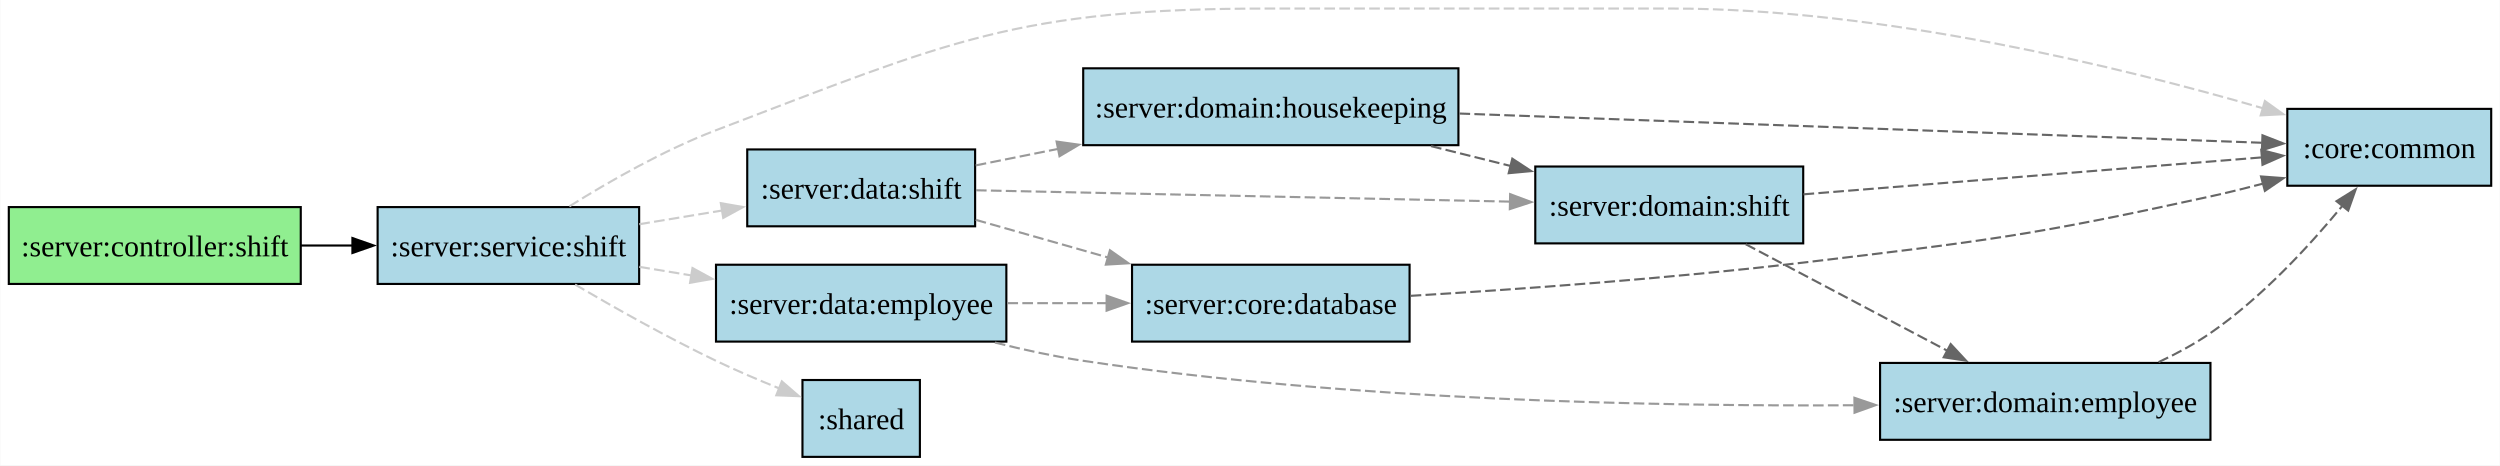
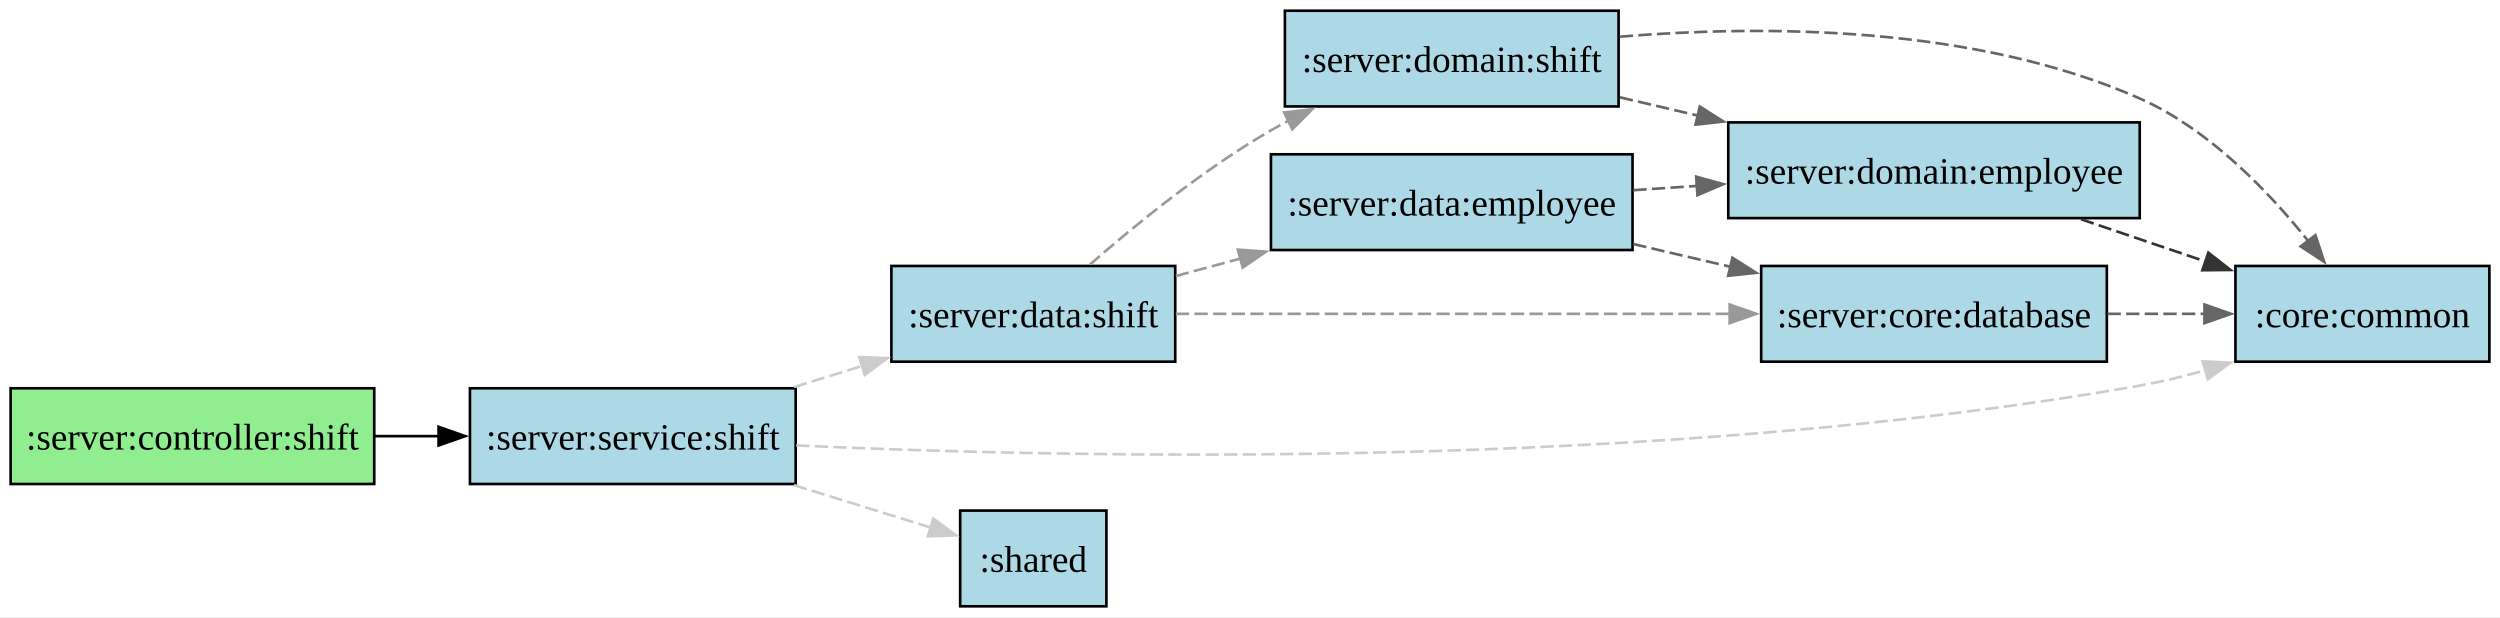
- <svg xmlns="http://www.w3.org/2000/svg" width="1171pt" height="218pt" viewBox="0 0 1170.75 218">
+ <svg xmlns="http://www.w3.org/2000/svg" width="940pt" height="232pt" viewBox="0 0 940.25 232">
  <g class="graph">
-     <path fill="#fff" d="M0 218V0h1170.75v218z" />
+     <path fill="#fff" d="M0 232V0h940.25v232z" />
    <g class="node">
-       <path fill="#90ee90" stroke="#000" d="M140.75 97H4v36h136.75z" />
-       <text x="68.38" y="-93.95" font-family="Times New Roman,serif" font-size="14" text-anchor="middle" transform="translate(4 214)">:server:controller:shift</text>
+       <path fill="#90ee90" stroke="#000" d="M140.75 146H4v36h136.75z" />
+       <text x="68.38" y="-58.95" font-family="Times New Roman,serif" font-size="14" text-anchor="middle" transform="translate(4 228)">:server:controller:shift</text>
    </g>
    <g class="node">
-       <path fill="#add8e6" stroke="#000" d="M299.25 97h-122.5v36h122.5z" />
-       <text x="234" y="-93.95" font-family="Times New Roman,serif" font-size="14" text-anchor="middle" transform="translate(4 214)">:server:service:shift</text>
+       <path fill="#add8e6" stroke="#000" d="M299.25 146h-122.5v36h122.5z" />
+       <text x="234" y="-58.95" font-family="Times New Roman,serif" font-size="14" text-anchor="middle" transform="translate(4 228)">:server:service:shift</text>
    </g>
    <g stroke="#000" class="edge">
-       <path fill="none" d="M140.87 115h24.3" />
-       <path d="m164.95 111.5 10 3.5-10 3.5z" />
+       <path fill="none" d="M140.87 164h24.3" />
+       <path d="m164.95 160.5 10 3.5-10 3.5z" />
    </g>
    <g class="node">
-       <path fill="#add8e6" stroke="#000" d="M1166.75 51h-95.5v36h95.5z" />
-       <text x="1115" y="-139.95" font-family="Times New Roman,serif" font-size="14" text-anchor="middle" transform="translate(4 214)">:core:common</text>
+       <path fill="#add8e6" stroke="#000" d="M608.75 4h-125.5v36h125.5z" />
+       <text x="542" y="-200.95" font-family="Times New Roman,serif" font-size="14" text-anchor="middle" transform="translate(4 228)">:server:domain:shift</text>
+     </g>
+     <g class="node">
+       <path fill="#add8e6" stroke="#000" d="M804.75 46H650v36h154.75z" />
+       <text x="723.38" y="-158.95" font-family="Times New Roman,serif" font-size="14" text-anchor="middle" transform="translate(4 228)">:server:domain:employee</text>
+     </g>
+     <g stroke="#666" class="edge">
+       <path fill="none" stroke-dasharray="5,2" d="M609.23 36.57c9.49 2.22 19.42 4.55 29.33 6.87" />
+       <path fill="#666" d="m639.29 40.02 8.94 5.68-10.53 1.13z" />
+     </g>
+     <g class="node">
+       <path fill="#add8e6" stroke="#000" d="M936.25 100h-95.5v36h95.5z" />
+       <text x="884.5" y="-104.95" font-family="Times New Roman,serif" font-size="14" text-anchor="middle" transform="translate(4 228)">:core:common</text>
+     </g>
+     <g stroke="#666" class="edge">
+       <path fill="none" stroke-dasharray="5,2" d="M609.2 13.77C663.26 9.32 742.44 9.44 804.75 37c25.95 11.48 48.44 34.92 63.4 53.65" />
+       <path fill="#666" d="m870.83 88.39 3.31 10.07-8.86-5.8z" />
+     </g>
+     <g stroke="#333" class="edge">
+       <path fill="none" stroke-dasharray="5,2" d="M782.69 82.43c15.07 5.12 31.49 10.69 46.76 15.87" />
+       <path fill="#333" d="m830.56 94.98 8.34 6.53-10.59.1z" />
+     </g>
+     <g class="node">
+       <path fill="#add8e6" stroke="#000" d="M442 100H335.25v36H442z" />
+       <text x="384.62" y="-104.95" font-family="Times New Roman,serif" font-size="14" text-anchor="middle" transform="translate(4 228)">:server:data:shift</text>
    </g>
    <g stroke="#ccc" class="edge">
-       <path fill="none" stroke-dasharray="5,2" d="M266.57 96.65c18.69-11.7 44.33-26.36 68.68-35.65C445.33 19.02 476.31 4 594.12 4h188.63c98.64 0 210.67 27.45 277.02 46.68" />
-       <path fill="#ccc" d="m1060.75 47.32 8.61 6.18-10.58.54z" />
+       <path fill="none" stroke-dasharray="5,2" d="M298.6 145.56c8.51-2.64 17.3-5.36 25.88-8.02" />
+       <path fill="#ccc" d="m323.18 134.28 10.58.39-8.51 6.3z" />
+     </g>
+     <g stroke="#ccc" class="edge">
+       <path fill="none" stroke-dasharray="5,2" d="M299.45 167.5c104.11 4.8 323.59 9.53 505.3-22.5 8.08-1.42 16.46-3.46 24.64-5.78" />
+       <path fill="#ccc" d="m828.35 135.87 10.59.47-8.56 6.24z" />
    </g>
    <g class="node">
-       <path fill="#add8e6" stroke="#000" d="M471.25 124h-136v36h136z" />
-       <text x="399.25" y="-66.95" font-family="Times New Roman,serif" font-size="14" text-anchor="middle" transform="translate(4 214)">:server:data:employee</text>
+       <path fill="#add8e6" stroke="#000" d="M416.12 192h-55v36h55z" />
+       <text x="384.62" y="-12.95" font-family="Times New Roman,serif" font-size="14" text-anchor="middle" transform="translate(4 228)">:shared</text>
    </g>
    <g stroke="#ccc" class="edge">
-       <path fill="none" stroke-dasharray="5,2" d="M299.32 124.98c8 1.32 16.28 2.69 24.53 4.05" />
-       <path fill="#ccc" d="m324.24 125.55 9.29 5.08-10.43 1.83z" />
+       <path fill="none" stroke-dasharray="5,2" d="M298.6 182.44c17.41 5.4 35.95 11.13 51.58 15.97" />
+       <path fill="#ccc" d="m351.02 195.01 8.52 6.3-10.59.38z" />
+     </g>
+     <g stroke="#999" class="edge">
+       <path fill="none" stroke-dasharray="5,2" d="M409.87 99.51c17.19-15.03 43-36.02 68.13-50.51 2.16-1.25 4.39-2.46 6.67-3.65" />
+       <path fill="#999" d="m482.98 42.28 10.53-1.23-7.46 7.53z" />
    </g>
    <g class="node">
-       <path fill="#add8e6" stroke="#000" d="M456.62 70H349.88v36h106.74z" />
-       <text x="399.25" y="-120.95" font-family="Times New Roman,serif" font-size="14" text-anchor="middle" transform="translate(4 214)">:server:data:shift</text>
+       <path fill="#add8e6" stroke="#000" d="M792.38 100h-130v36h130z" />
+       <text x="723.38" y="-104.95" font-family="Times New Roman,serif" font-size="14" text-anchor="middle" transform="translate(4 228)">:server:core:database</text>
    </g>
-     <g stroke="#ccc" class="edge">
-       <path fill="none" stroke-dasharray="5,2" d="M299.32 105.02c12.72-2.1 26.18-4.33 39.02-6.45" />
-       <path fill="#ccc" d="m337.5 95.16 10.44 1.82-9.3 5.09z" />
+     <g stroke="#999" class="edge">
+       <path fill="none" stroke-dasharray="5,2" d="M442.24 118H650.9" />
+       <path fill="#999" d="m650.53 114.5 10 3.5-10 3.5z" />
    </g>
    <g class="node">
-       <path fill="#add8e6" stroke="#000" d="M430.75 178h-55v36h55z" />
-       <text x="399.25" y="-12.95" font-family="Times New Roman,serif" font-size="14" text-anchor="middle" transform="translate(4 214)">:shared</text>
+       <path fill="#add8e6" stroke="#000" d="M614 58H478v36h136z" />
+       <text x="542" y="-146.95" font-family="Times New Roman,serif" font-size="14" text-anchor="middle" transform="translate(4 228)">:server:data:employee</text>
    </g>
-     <g stroke="#ccc" class="edge">
-       <path fill="none" stroke-dasharray="5,2" d="M269.25 133.29c18.69 10.97 43.37 24.86 66 35.71 9.45 4.53 19.87 8.98 29.61 12.92" />
-       <path fill="#ccc" d="m366.08 178.64 8.01 6.93-10.59-.42z" />
-     </g>
-     <g class="node">
-       <path fill="#add8e6" stroke="#000" d="M683 32H507.25v36H683z" />
-       <text x="591.12" y="-158.95" font-family="Times New Roman,serif" font-size="14" text-anchor="middle" transform="translate(4 214)">:server:domain:housekeeping</text>
+     <g stroke="#999" class="edge">
+       <path fill="none" stroke-dasharray="5,2" d="M442.23 103.78c7.89-2.13 16.18-4.37 24.47-6.61" />
+       <path fill="#999" d="m465.55 93.85 10.57.77-8.74 5.99z" />
    </g>
    <g stroke="#666" class="edge">
-       <path fill="none" stroke-dasharray="5,2" d="M683.48 53.18c106.85 3.89 284.78 10.37 376.27 13.7" />
-       <path fill="#666" d="m1059.62 63.37 9.86 3.86-10.12 3.14z" />
-     </g>
-     <g class="node">
-       <path fill="#add8e6" stroke="#000" d="M844.5 78H719v36h125.5z" />
-       <text x="777.75" y="-112.95" font-family="Times New Roman,serif" font-size="14" text-anchor="middle" transform="translate(4 214)">:server:domain:shift</text>
+       <path fill="none" stroke-dasharray="5,2" d="M792.64 118h36.76" />
+       <path fill="#666" d="m829.1 114.5 10 3.5-10 3.5z" />
    </g>
    <g stroke="#666" class="edge">
-       <path fill="none" stroke-dasharray="5,2" d="M670.16 68.44c12.28 3.07 25.02 6.24 37.3 9.3" />
-       <path fill="#666" d="m708.24 74.33 8.86 5.81-10.55.98z" />
-     </g>
-     <g class="node">
-       <path fill="#add8e6" stroke="#000" d="M660.12 124h-130v36h130z" />
-       <text x="591.12" y="-66.95" font-family="Times New Roman,serif" font-size="14" text-anchor="middle" transform="translate(4 214)">:server:core:database</text>
-     </g>
-     <g stroke="#999" class="edge">
-       <path fill="none" stroke-dasharray="5,2" d="M471.73 142h46.87" />
-       <path fill="#999" d="m518.21 138.5 10 3.5-10 3.5z" />
-     </g>
-     <g class="node">
-       <path fill="#add8e6" stroke="#000" d="M1035.25 170H880.5v36h154.75z" />
-       <text x="953.88" y="-20.95" font-family="Times New Roman,serif" font-size="14" text-anchor="middle" transform="translate(4 214)">:server:domain:employee</text>
-     </g>
-     <g stroke="#999" class="edge">
-       <path fill="none" stroke-dasharray="5,2" d="M465.89 160.45c13.52 3.4 27.83 6.52 41.36 8.55 124.47 18.72 270.36 21.41 361.4 20.82" />
-       <path fill="#999" d="m868.48 186.32 10.03 3.42-9.97 3.58z" />
-     </g>
-     <g stroke="#999" class="edge">
-       <path fill="none" stroke-dasharray="5,2" d="M456.89 77.47c12.09-2.42 25.33-5.07 38.66-7.74" />
-       <path fill="#999" d="m494.78 66.31 10.49 1.47-9.12 5.4z" />
-     </g>
-     <g stroke="#999" class="edge">
-       <path fill="none" stroke-dasharray="5,2" d="M457 89.12c65.22 1.39 176.59 3.75 250.19 5.32" />
-       <path fill="#999" d="m707.22 90.94 9.93 3.71-10.07 3.29z" />
-     </g>
-     <g stroke="#999" class="edge">
-       <path fill="none" stroke-dasharray="5,2" d="M456.89 102.97c19.16 5.45 41.22 11.72 61.96 17.62" />
-       <path fill="#999" d="m519.77 117.21 8.66 6.11-10.58.63z" />
+       <path fill="none" stroke-dasharray="5,2" d="M614.3 71.5c7.84-.53 15.92-1.07 23.99-1.61" />
+       <path fill="#666" d="m637.93 66.41 10.21 2.82-9.74 4.16z" />
    </g>
    <g stroke="#666" class="edge">
-       <path fill="none" stroke-dasharray="5,2" d="M844.63 91.02c61.41-4.95 154.82-12.47 214.98-17.32" />
-       <path fill="#666" d="m1059.06 70.24 10.24 2.68-9.68 4.29z" />
-     </g>
-     <g stroke="#666" class="edge">
-       <path fill="none" stroke-dasharray="5,2" d="M817.57 114.4c27.16 14.35 65.1 34.39 94.53 49.94" />
-       <path fill="#666" d="m913.57 161.16 7.21 7.77-10.48-1.58z" />
-     </g>
-     <g stroke="#666" class="edge">
-       <path fill="none" stroke-dasharray="5,2" d="M660.6 138.57c50.22-3.03 121.63-8.14 183.9-15.57 85.29-10.17 106.86-12.58 190.75-31 8.01-1.76 16.4-3.82 24.63-5.98" />
-       <path fill="#666" d="m1058.94 82.65 10.56.78-8.75 5.98z" />
-     </g>
-     <g stroke="#666" class="edge">
-       <path fill="none" stroke-dasharray="5,2" d="M1010.94 169.63c8.44-3.94 16.85-8.49 24.31-13.63 23.93-16.5 46.34-40.84 61.79-59.58" />
-       <path fill="#666" d="m1094.3 94.24 9-5.59-3.54 9.98z" />
+       <path fill="none" stroke-dasharray="5,2" d="M614.3 91.76c11.95 2.8 24.47 5.73 36.63 8.57" />
+       <path fill="#666" d="m651.55 96.89 8.94 5.68-10.53 1.13z" />
    </g>
  </g>
</svg>
